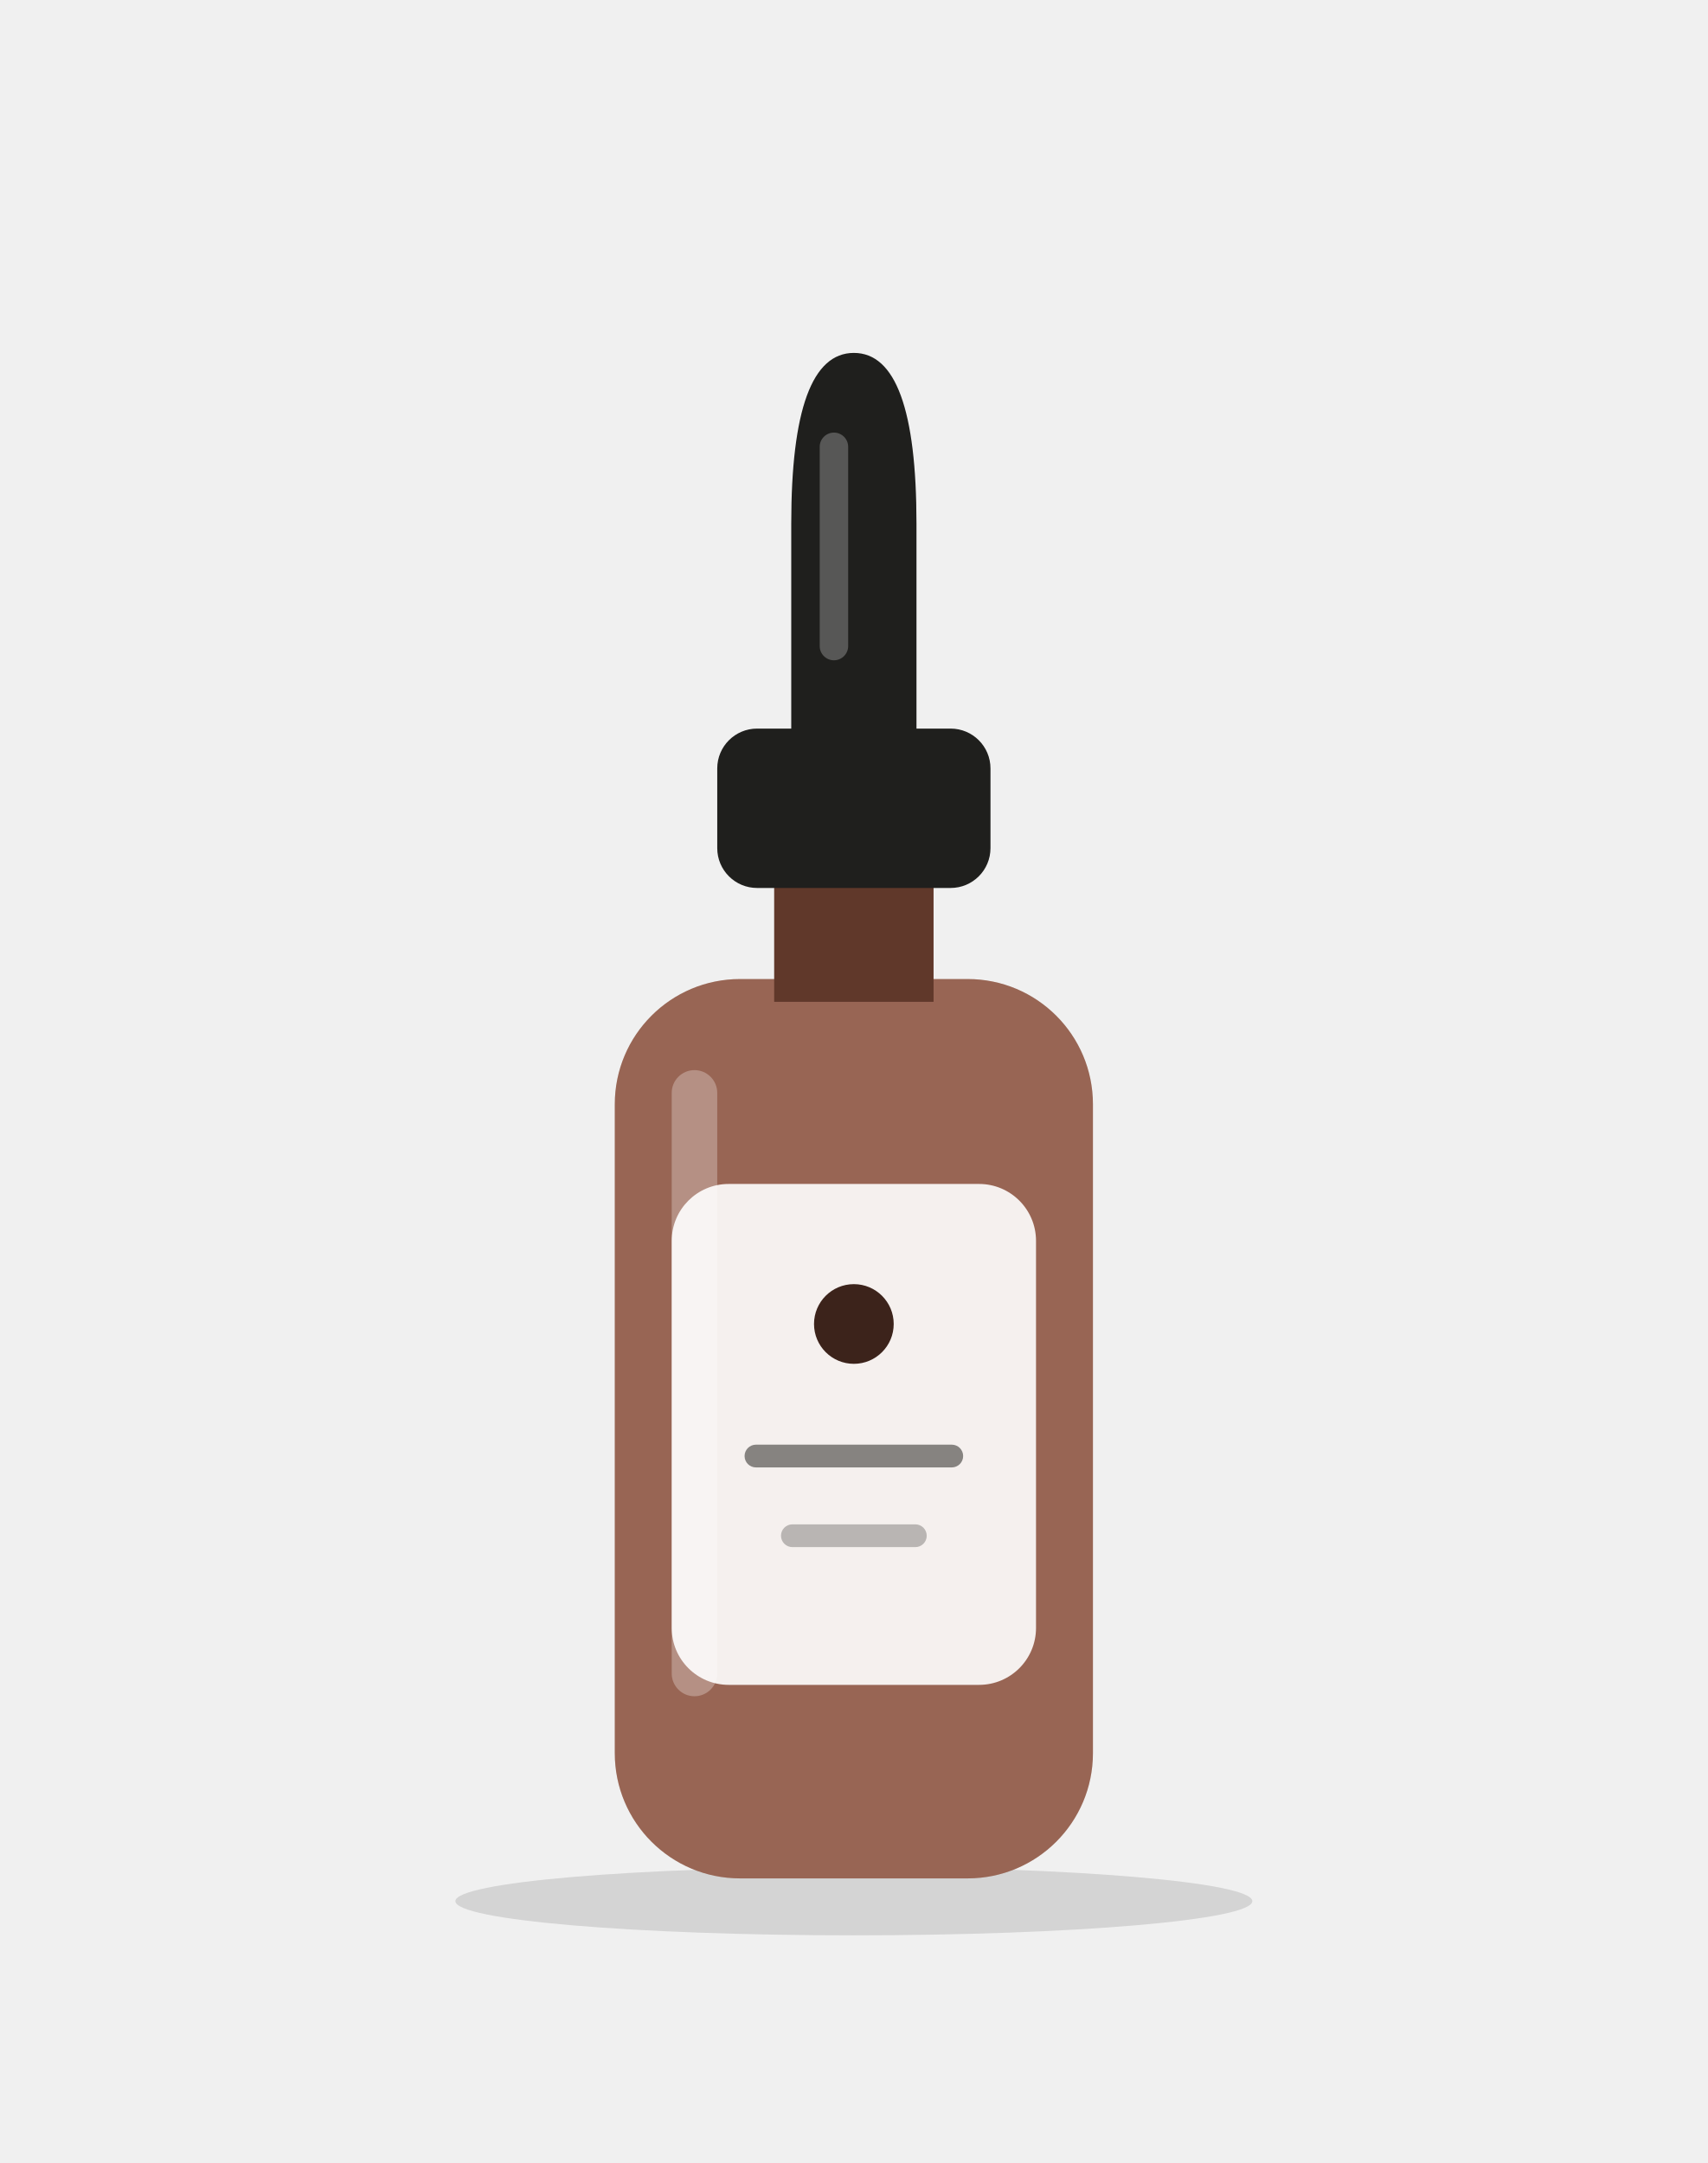
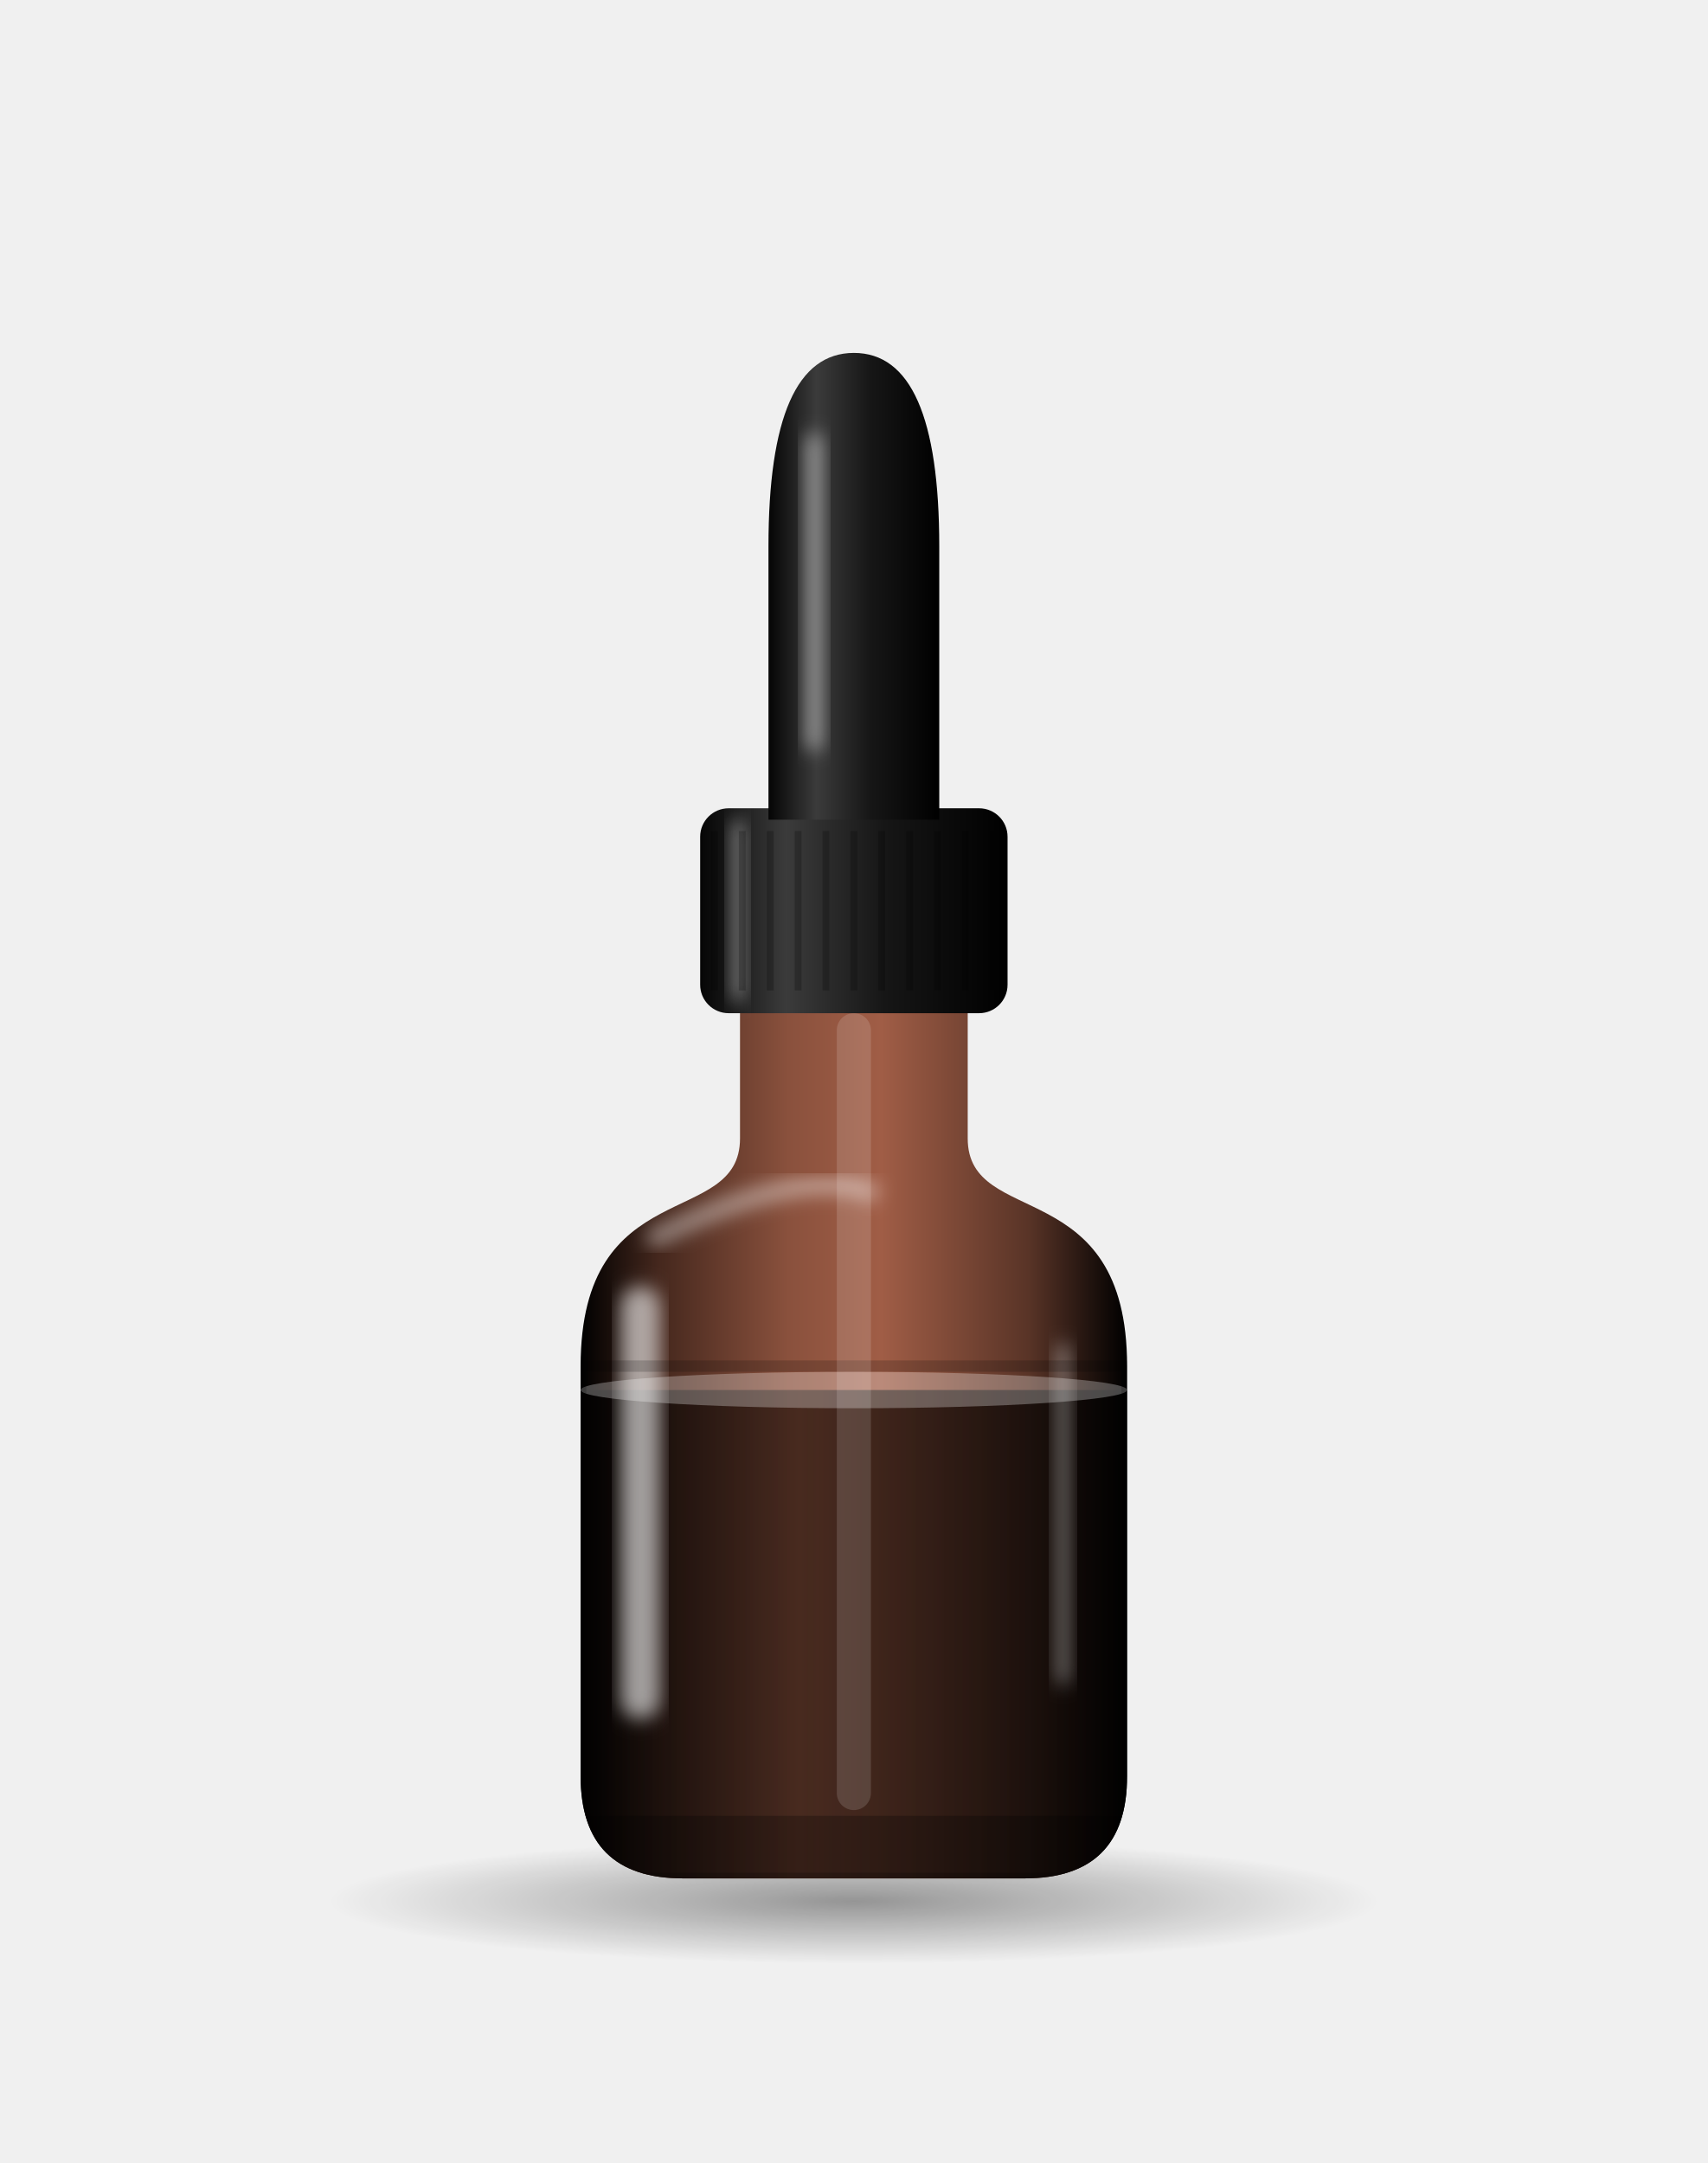
<svg xmlns="http://www.w3.org/2000/svg" viewBox="0 0 300 380" role="img" aria-label="Illustration">
-   <ellipse cx="150" cy="334" rx="70" ry="6" fill="#000" opacity=".12" />
-   <rect x="108" y="172" width="84" height="158" rx="22" fill="#8a513d" />
-   <rect x="108" y="172" width="84" height="158" rx="22" fill="#fff" opacity=".12" />
-   <rect x="118" y="188" width="8" height="110" rx="4" fill="#fff" opacity=".28" />
-   <rect x="136" y="150" width="28" height="26" fill="#60382a" />
-   <rect x="126" y="128" width="48" height="28" rx="7" fill="#1f1f1d" />
-   <path d="M139 130 L139 92 Q139 62 150 62 Q161 62 161 92 L161 130 Z" fill="#1f1f1d" />
-   <rect x="144" y="76" width="5" height="40" rx="2.5" fill="#fff" opacity=".25" />
-   <rect x="118" y="208" width="64" height="88" rx="10" fill="#fff" opacity=".9" />
-   <circle cx="150.0" cy="232.6" r="7.0" fill="#3c231b" />
-   <rect x="130.8" y="253.8" width="38.4" height="4" rx="2" fill="#2b2a27" opacity=".55" />
-   <rect x="137.2" y="267.8" width="25.6" height="4" rx="2" fill="#2b2a27" opacity=".3" />
+   <defs>
+     <linearGradient id="gl" x1="0" x2="1">
+       <stop offset="0" stop-color="#000000" />
+       <stop offset=".14" stop-color="#44271d" />
+       <stop offset=".38" stop-color="#8a513d" />
+       <stop offset=".55" stop-color="#a05d46" />
+       <stop offset=".82" stop-color="#593427" />
+       <stop offset="1" stop-color="#000000" />
+     </linearGradient>
+     <linearGradient id="lq" x1="0" x2="1">
+       <stop offset="0" stop-color="#000000" />
+       <stop offset=".4" stop-color="#3c231a" />
+       <stop offset="1" stop-color="#000000" />
+     </linearGradient>
+     <linearGradient id="cp" x1="0" x2="1">
+       <stop offset="0" stop-color="#050505" />
+       <stop offset=".28" stop-color="#3b3b3b" />
+       <stop offset=".6" stop-color="#161616" />
+       <stop offset="1" stop-color="#000" />
+     </linearGradient>
+     <linearGradient id="mt" x1="0" x2="1">
+       <stop offset="0" stop-color="#8a8c8e" />
+       <stop offset=".25" stop-color="#f4f5f6" />
+       <stop offset=".5" stop-color="#b9bbbd" />
+       <stop offset=".78" stop-color="#eceeef" />
+       <stop offset="1" stop-color="#7d7f82" />
+     </linearGradient>
+     <radialGradient id="sh" cx=".5" cy=".5" r=".5">
+       <stop offset="0" stop-color="#000" stop-opacity=".38" />
+       <stop offset="1" stop-color="#000" stop-opacity="0" />
+     </radialGradient>
+     <filter id="bl" x="-20%" y="-20%" width="140%" height="140%">
+       <feGaussianBlur stdDeviation="1.6" />
+     </filter>
+   </defs>
+   <ellipse cx="150" cy="334" rx="92" ry="11" fill="url(#sh)" />
+   <clipPath id="bc">
+     <path d="M130.0 176 L130.0 200 C130.0 216 102.0 206 102.0 240 L102.0 312 Q102.0 330 120.0 330 L180.0 330 Q198.0 330 198.0 312 L198.0 240 C198.0 206 170.0 216 170.0 200 L170.0 176 Z" />
+   </clipPath>
+   <path d="M130.0 176 L130.0 200 C130.0 216 102.0 206 102.0 240 L102.0 312 Q102.0 330 120.0 330 L180.0 330 Q198.0 330 198.0 312 L198.0 240 C198.0 206 170.0 216 170.0 200 L170.0 176 Z" fill="url(#gl)" />
+   <g clip-path="url(#bc)">
+     <rect x="102.0" y="244.2" width="96" height="87.8" fill="url(#lq)" opacity="0.85" />
+     <ellipse cx="150" cy="244.2" rx="48.0" ry="3.2" fill="#fff" opacity=".28" />
+     <rect x="102.0" y="319" width="96" height="12" fill="#000" opacity=".26" />
+     <rect x="109.0" y="226" width="7" height="76" rx="3.5" fill="#fff" opacity=".6" filter="url(#bl)" />
+     <rect x="185.0" y="236" width="3.5" height="60" rx="1.7" fill="#fff" opacity=".3" filter="url(#bl)" />
+     <path d="M114.0 218 Q142 204 154 210" stroke="#fff" stroke-width="3" fill="none" opacity=".45" filter="url(#bl)" />
+     <rect x="102.0" y="240" width="96" height="90" fill="none" stroke="#000" stroke-opacity=".18" stroke-width="2" />
+   </g>
+   <rect x="147" y="178" width="6" height="140" rx="3" fill="#fff" opacity=".14" />
+   <rect x="123" y="142" width="54" height="36" rx="5" fill="url(#cp)" />
+   <rect x="128" y="144" width="3.2" height="32" rx="1.6" fill="#fff" opacity=".35" filter="url(#bl)" />
+   <rect x="124.9" y="146" width="1.2" height="28" fill="#000" opacity="0.22" />
+   <rect x="129.8" y="146" width="1.2" height="28" fill="#000" opacity="0.22" />
+   <rect x="134.7" y="146" width="1.2" height="28" fill="#000" opacity="0.22" />
+   <rect x="139.6" y="146" width="1.2" height="28" fill="#000" opacity="0.22" />
+   <rect x="144.5" y="146" width="1.2" height="28" fill="#000" opacity="0.22" />
+   <rect x="149.4" y="146" width="1.2" height="28" fill="#000" opacity="0.22" />
+   <rect x="154.3" y="146" width="1.2" height="28" fill="#000" opacity="0.22" />
+   <rect x="159.2" y="146" width="1.2" height="28" fill="#000" opacity="0.22" />
+   <rect x="164.1" y="146" width="1.2" height="28" fill="#000" opacity="0.22" />
+   <rect x="169.0" y="146" width="1.2" height="28" fill="#000" opacity="0.22" />
+   <rect x="173.9" y="146" width="1.2" height="28" fill="#000" opacity="0.22" />
+   <path d="M135 144 L135 96 Q135 62 150 62 Q165 62 165 96 L165 144 Z" fill="url(#cp)" />
+   <rect x="141" y="76" width="4" height="56" rx="2" fill="#fff" opacity=".4" filter="url(#bl)" />
</svg>
